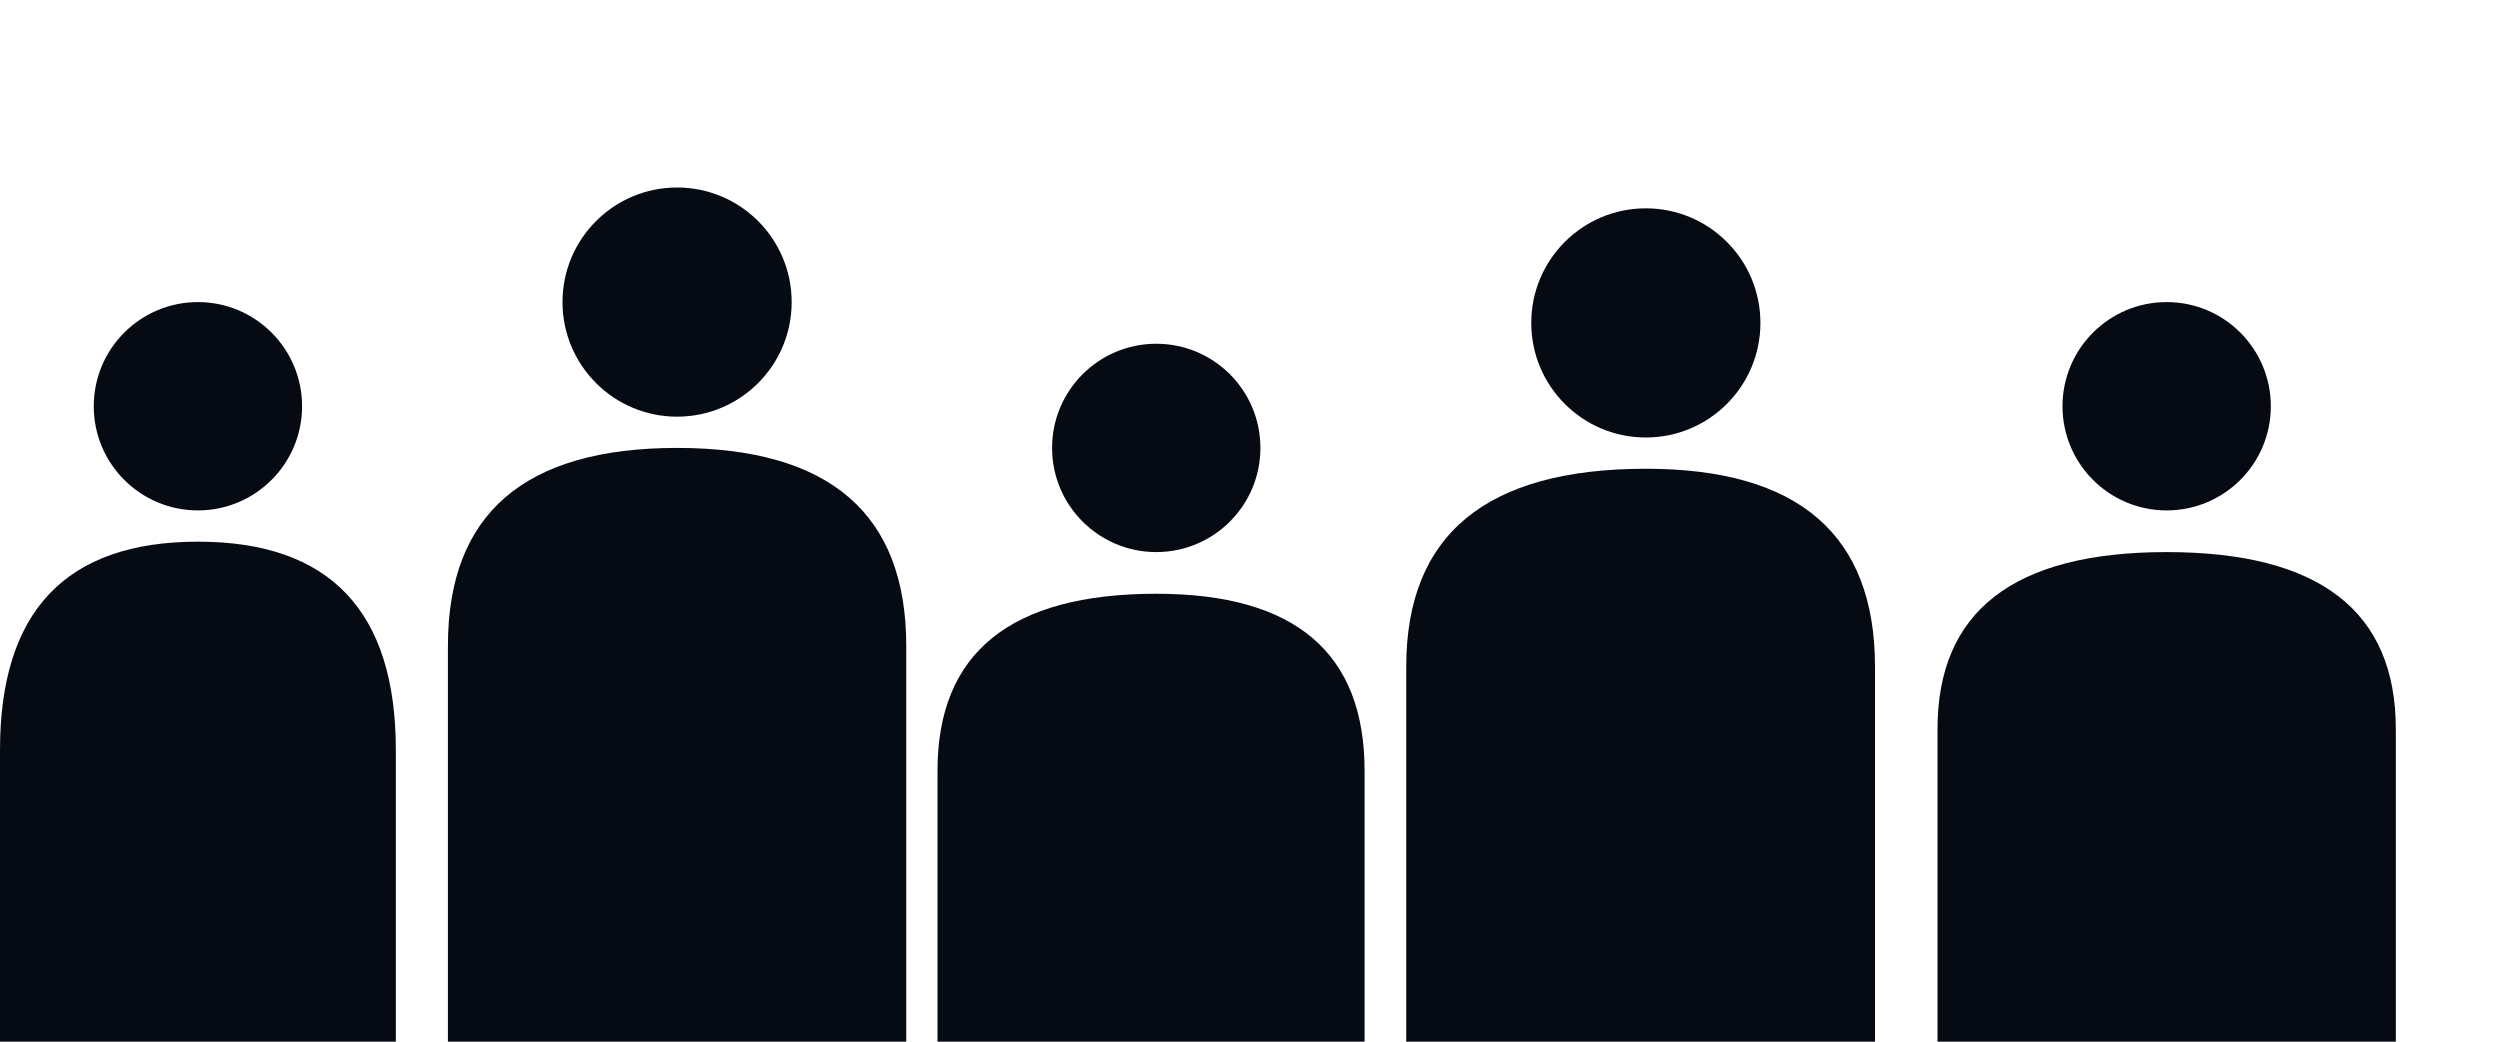
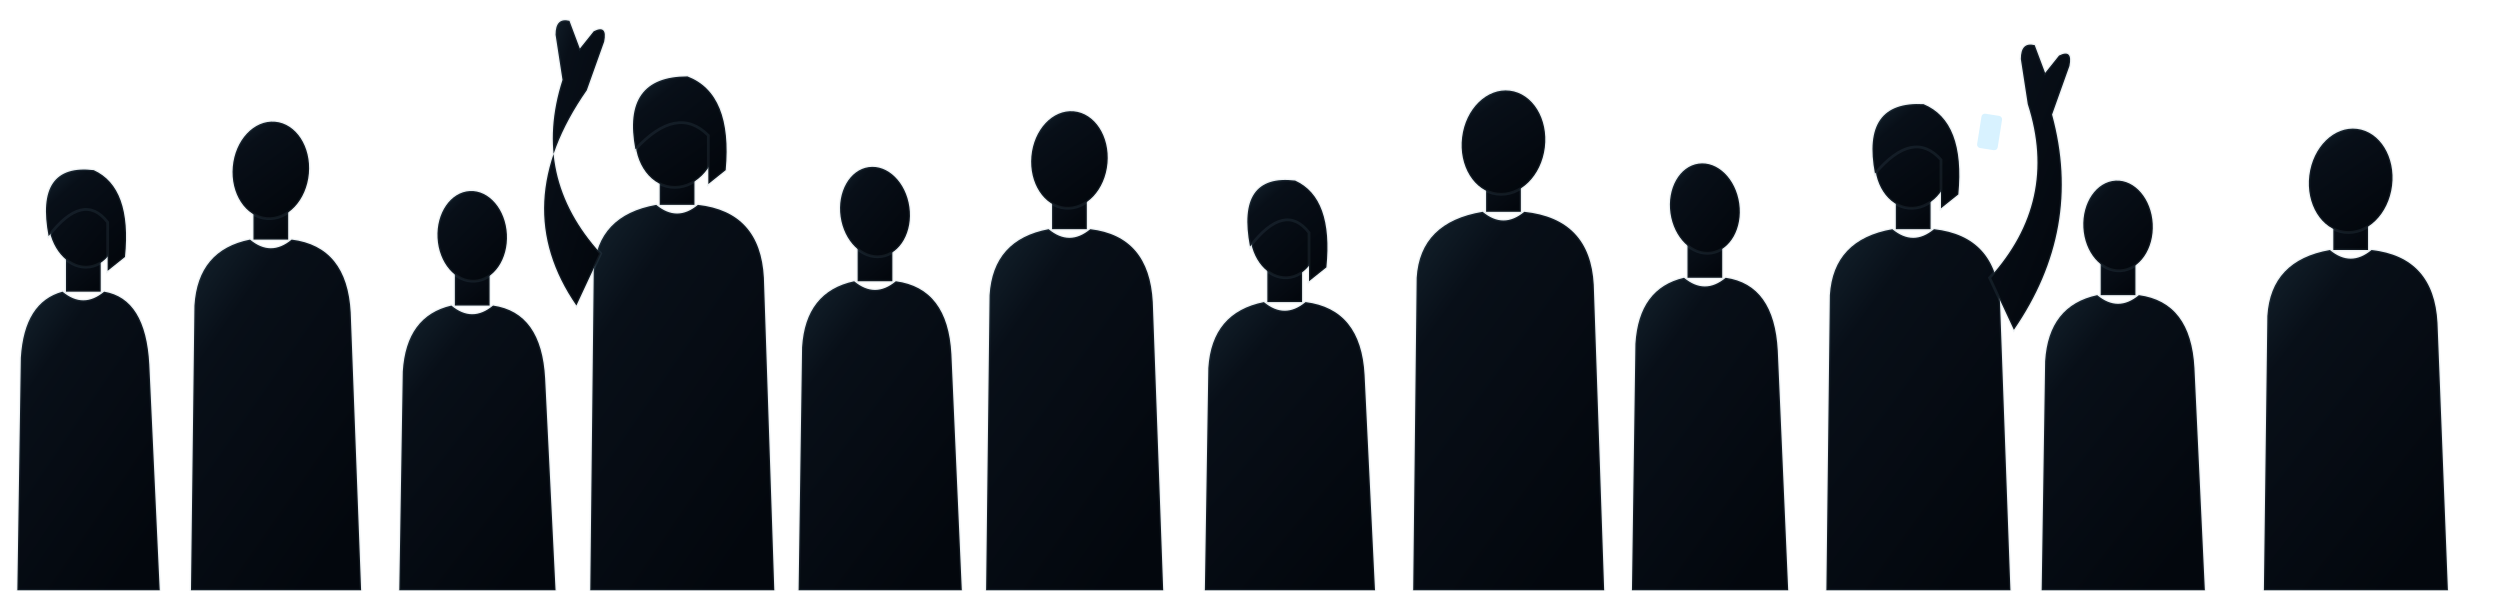
- <svg xmlns="http://www.w3.org/2000/svg" width="240" height="100" viewBox="0 0 240 100">
-   <g fill="#060b13">
-     <circle cx="19" cy="39" r="10" />
-     <path d="M0 100V72Q0 52 19 52Q38 52 38 72V100Z" />
-     <circle cx="65" cy="29" r="11" />
-     <path d="M43 100V62Q43 43 65 43Q87 43 87 62V100Z" />
-     <circle cx="111" cy="43" r="10" />
-     <path d="M90 100V74Q90 57 111 57Q131 57 131 74V100Z" />
-     <circle cx="158" cy="31" r="11" />
-     <path d="M135 100V64Q135 45 158 45Q180 45 180 64V100Z" />
-     <circle cx="208" cy="39" r="10" />
-     <path d="M186 100V70Q186 53 208 53Q230 53 230 70V100Z" />
+ <svg xmlns="http://www.w3.org/2000/svg" width="720" height="170" viewBox="0 0 720 170">
+   <defs>
+     <linearGradient id="crowd" x2=".7" y2="1">
+       <stop stop-color="#14232e" />
+       <stop offset=".26" stop-color="#080f18" />
+       <stop offset="1" stop-color="#03070d" />
+     </linearGradient>
+   </defs>
+   <g fill="url(#crowd)" stroke="#779bad" stroke-opacity=".12" stroke-width=".8">
+     <path d="M19 72v12h10V72Z" />
+     <ellipse cx="24" cy="64" rx="10" ry="13" transform="rotate(-8 24 64)" />
+     <path d="M14 68Q10 47 27 49Q38 54 36 74L31 78V64Q24 55 14 68Z" />
+     <path d="M5 170L6 103Q7 87 18 84Q24 89 30 84Q42 86 43 105L46 170Z" />
+     <path d="M73 57v12h10V57Z" />
+     <ellipse cx="78" cy="49" rx="11" ry="14" transform="rotate(5 78 49)" />
+     <path d="M55 170L56 88Q57 72 72 69Q78 74 84 69Q100 71 101 90L104 170Z" />
+     <path d="M131 76v12h10V76Z" />
+     <ellipse cx="136" cy="68" rx="10" ry="13" transform="rotate(-3 136 68)" />
+     <path d="M115 170L116 107Q117 91 130 88Q136 93 142 88Q156 90 157 109L160 170Z" />
+     <path d="M190 47v12h10V47Z" />
+     <ellipse cx="195" cy="39" rx="12" ry="15" transform="rotate(7 195 39)" />
+     <path d="M183 43Q179 22 198 22Q211 27 209 49L204 53V39Q195 30 183 43Z" />
+     <path d="M170 170L171 78Q172 62 189 59Q195 64 201 59Q219 61 220 80L223 170Z" />
+     <path d="M173 73Q153 51 162 23l-2-13q0-5 4-4l3 8 4-5q4-2 3 3l-5 14Q146 59 166 88Z" />
+     <path d="M247 69v12h10V69Z" />
+     <ellipse cx="252" cy="61" rx="10" ry="13" transform="rotate(-8 252 61)" />
+     <path d="M230 170L231 100Q232 84 246 81Q252 86 258 81Q273 83 274 102L277 170Z" />
+     <path d="M303 54v12h10V54Z" />
+     <ellipse cx="308" cy="46" rx="11" ry="14" transform="rotate(5 308 46)" />
+     <path d="M284 170L285 85Q286 69 302 66Q308 71 314 66Q331 68 332 87L335 170Z" />
+     <path d="M365 75v12h10V75Z" />
+     <ellipse cx="370" cy="67" rx="10" ry="13" transform="rotate(-3 370 67)" />
+     <path d="M360 71Q356 50 373 52Q384 57 382 77L377 81V67Q370 58 360 71Z" />
+     <path d="M347 170L348 106Q349 90 364 87Q370 92 376 87Q392 89 393 108L396 170Z" />
+     <path d="M428 49v12h10V49Z" />
+     <ellipse cx="433" cy="41" rx="12" ry="15" transform="rotate(7 433 41)" />
+     <path d="M407 170L408 80Q409 64 427 61Q433 66 439 61Q458 63 459 82L462 170Z" />
+     <path d="M486 68v12h10V68Z" />
+     <ellipse cx="491" cy="60" rx="10" ry="13" transform="rotate(-8 491 60)" />
+     <path d="M470 170L471 99Q472 83 485 80Q491 85 497 80Q511 82 512 101L515 170Z" />
+     <path d="M546 54v12h10V54Z" />
+     <ellipse cx="551" cy="46" rx="11" ry="14" transform="rotate(5 551 46)" />
+     <path d="M540 50Q536 29 554 30Q566 35 564 56L559 60V46Q551 37 540 50Z" />
+     <path d="M526 170L527 85Q528 69 545 66Q551 71 557 66Q575 68 576 87L579 170Z" />
+     <path d="M573 80Q593 58 584 30l-2-13q0-5 4-4l3 8 4-5q4-2 3 3l-5 14Q600 66 580 95Z" />
+     <path d="M605 73v12h10V73Z" />
+     <ellipse cx="610" cy="65" rx="10" ry="13" transform="rotate(-3 610 65)" />
+     <path d="M588 170L589 104Q590 88 604 85Q610 90 616 85Q631 87 632 106L635 170Z" />
+     <path d="M672 60v12h10V60Z" />
+     <ellipse cx="677" cy="52" rx="12" ry="15" transform="rotate(7 677 52)" />
+     <path d="M652 170L653 91Q654 75 671 72Q677 77 683 72Q701 74 702 93L705 170Z" />
+   </g>
+   <g fill="#beeaff" fill-opacity=".6">
+     <rect x="570" y="33" width="6" height="10" rx="1" transform="rotate(9 573 38)" />
  </g>
</svg>
